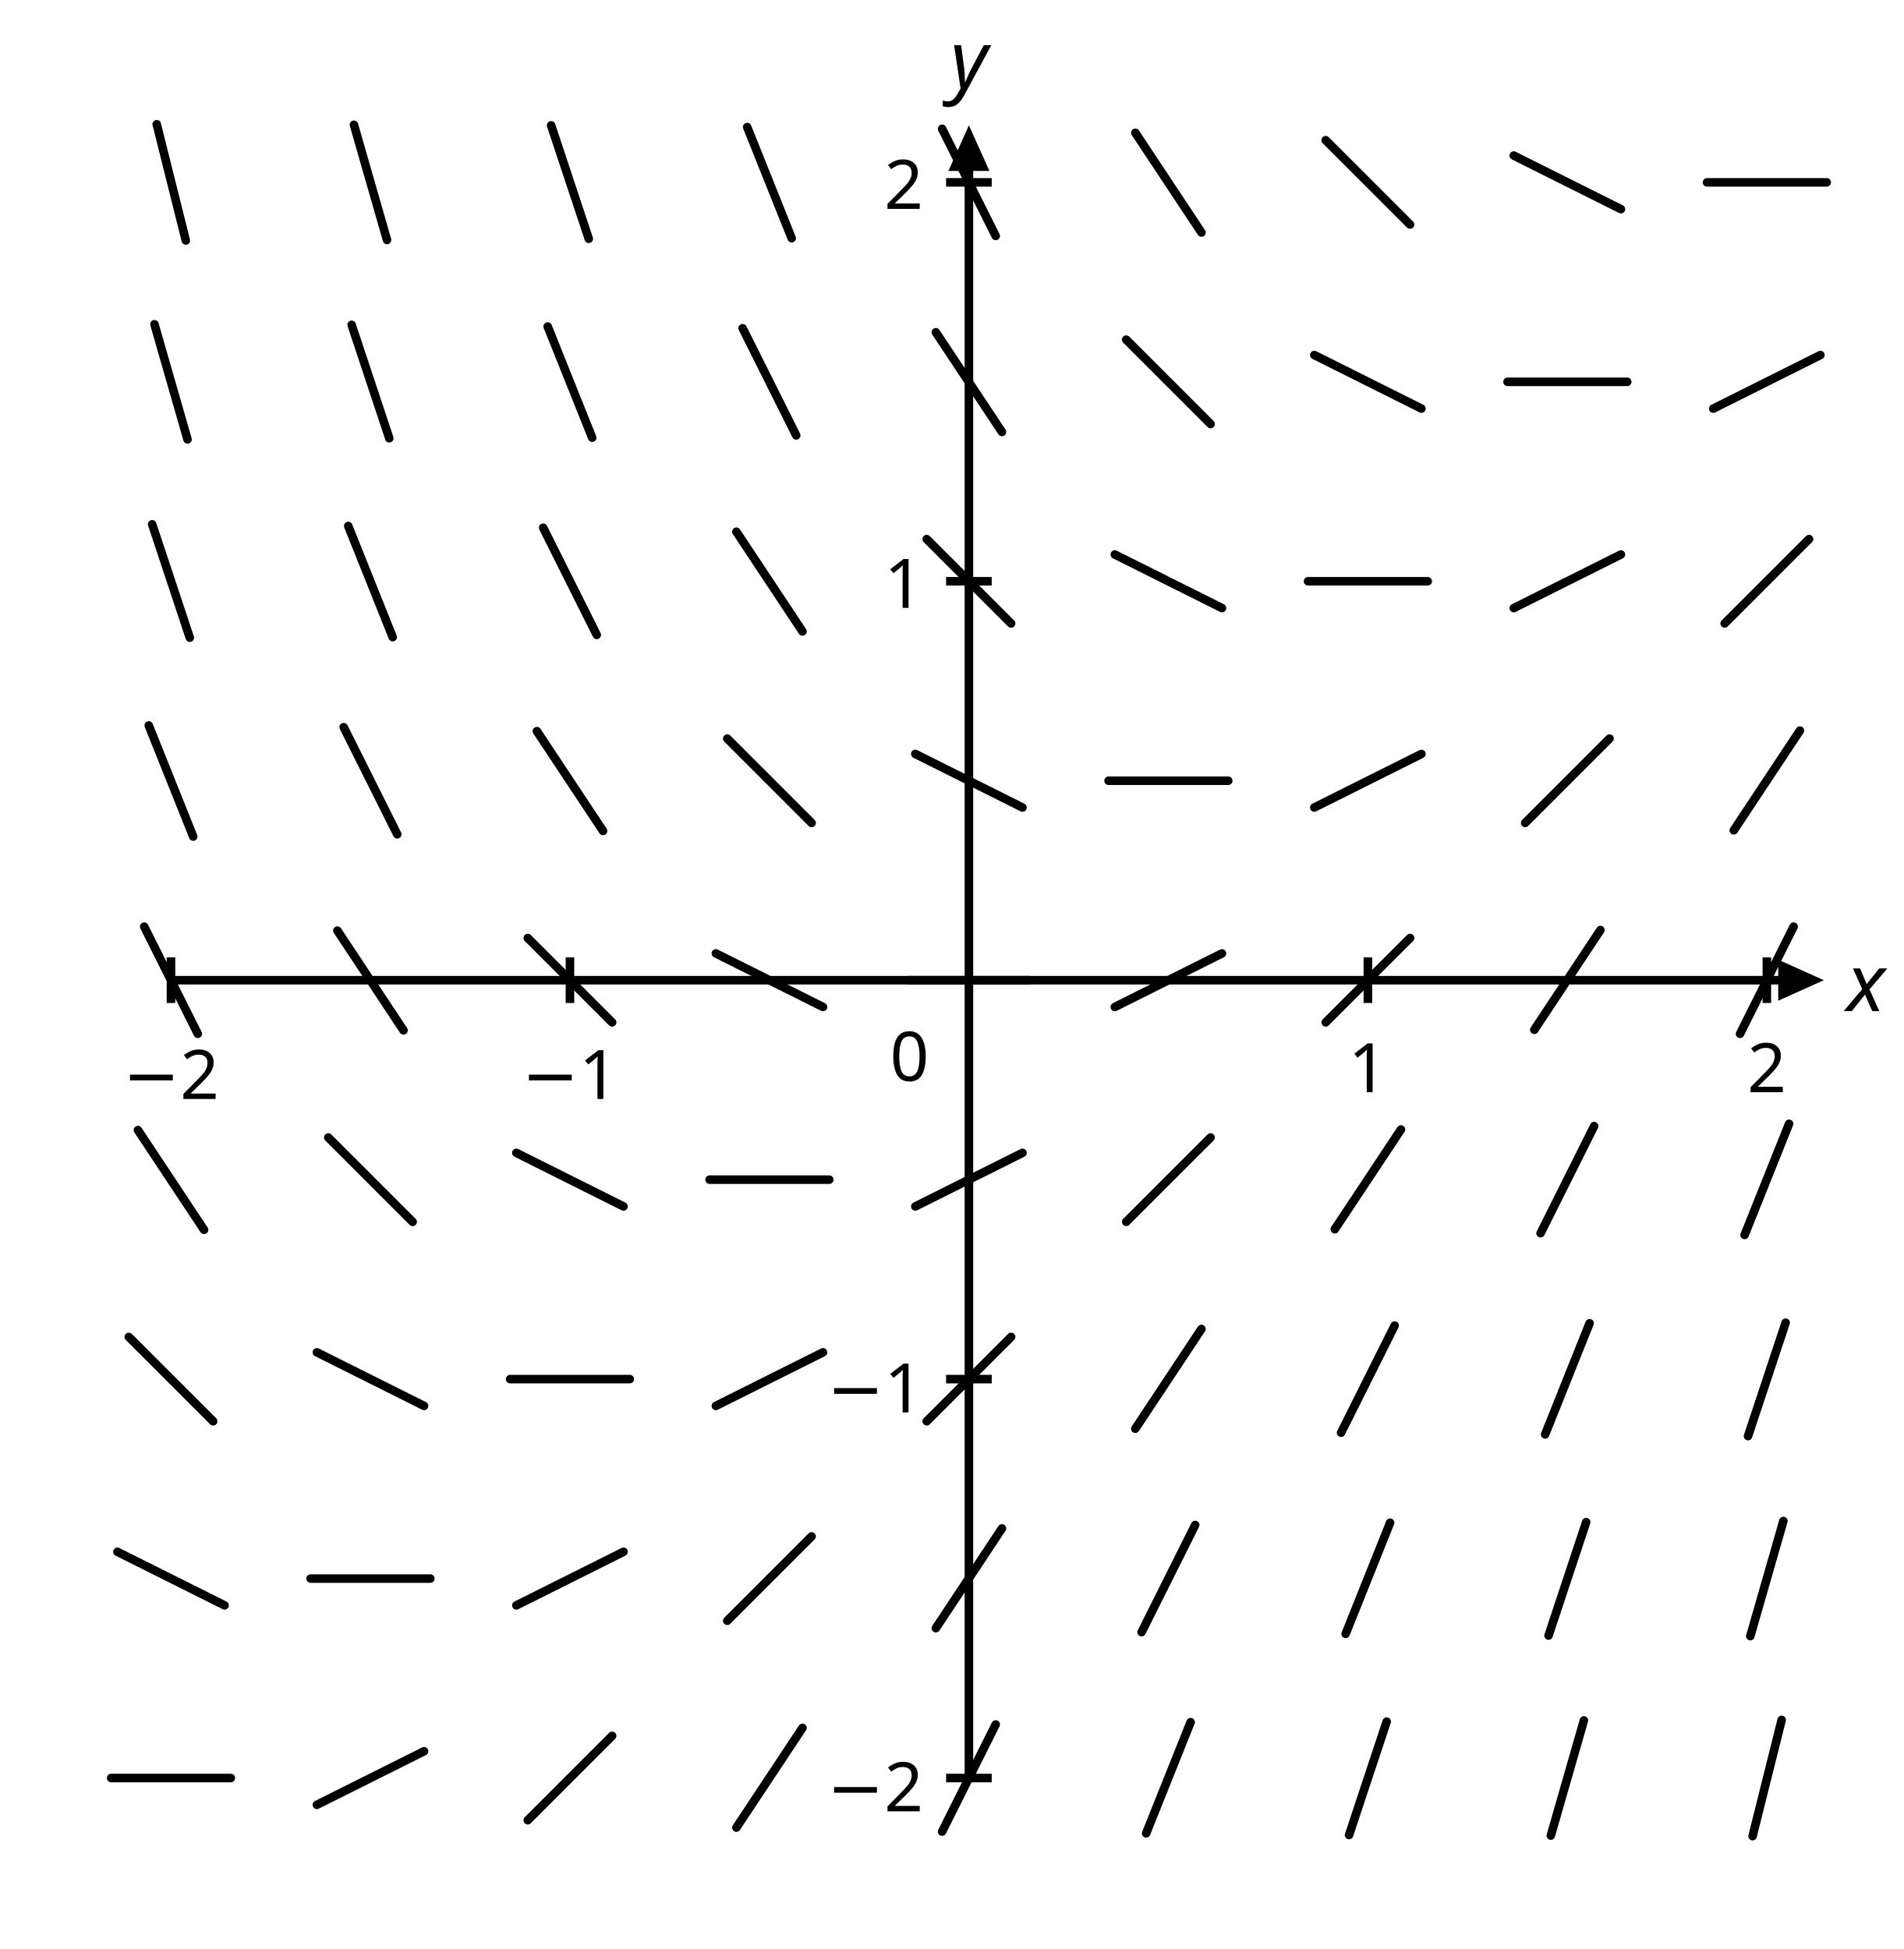
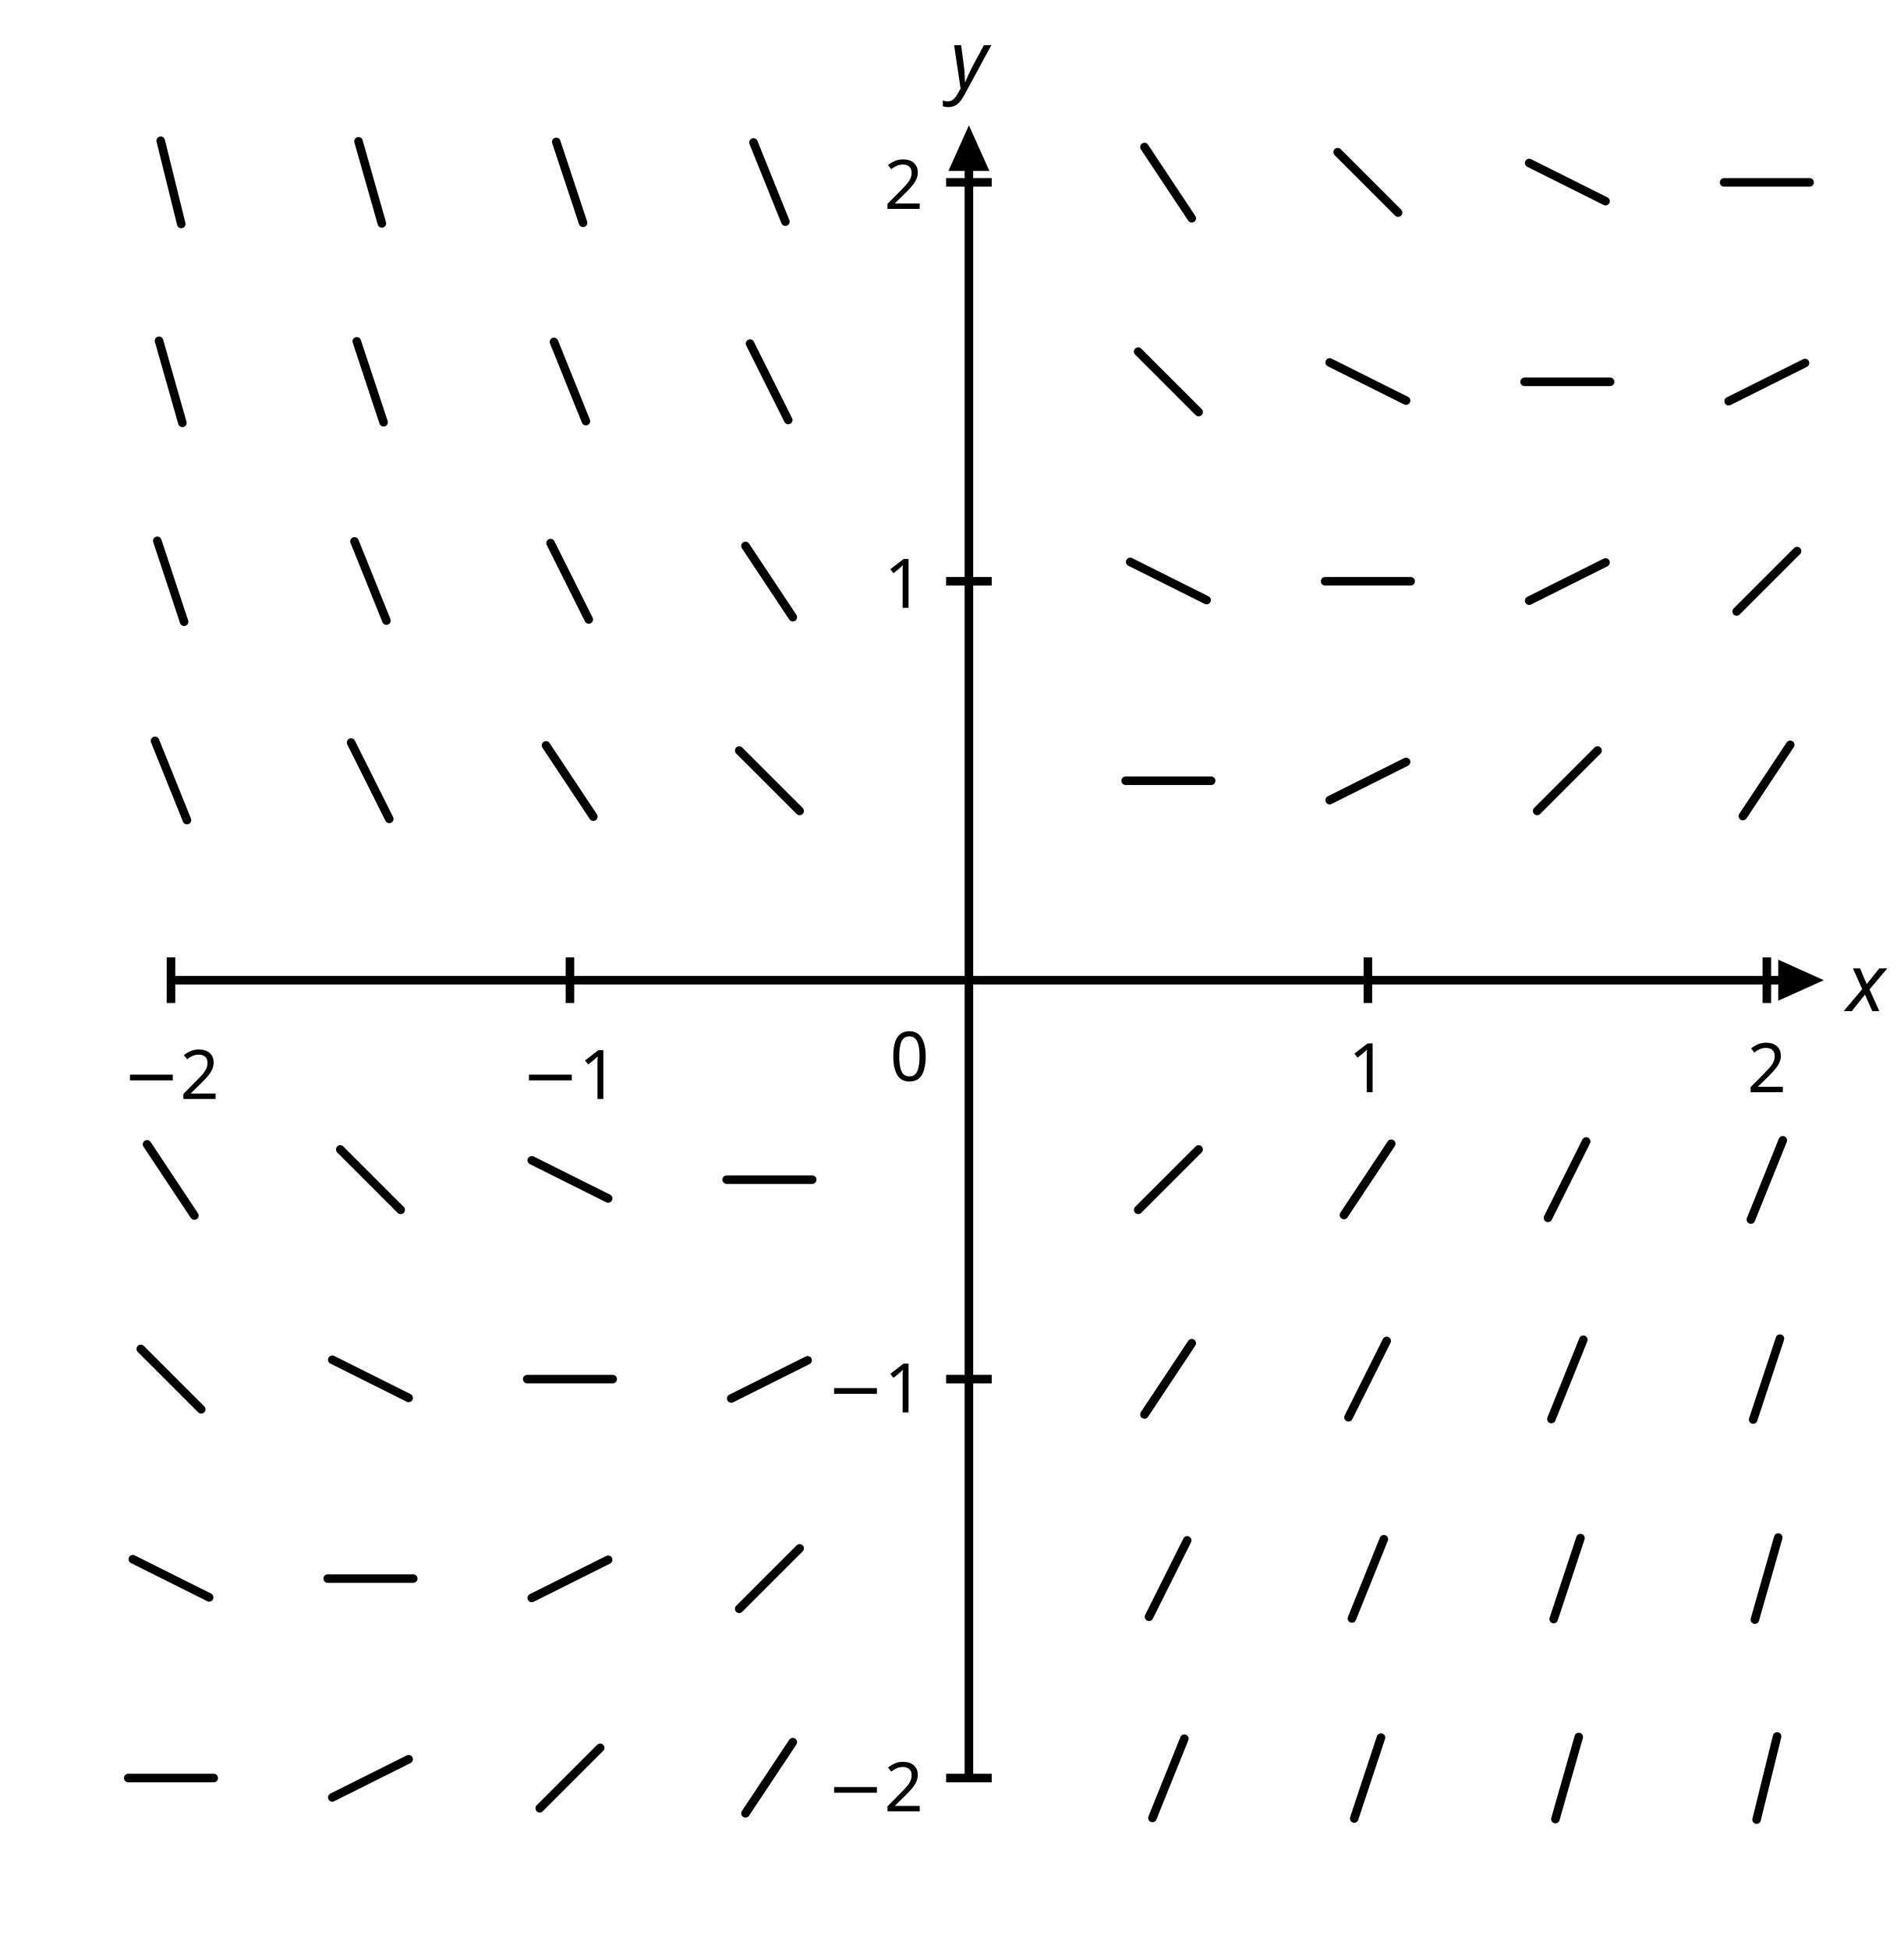
<svg xmlns="http://www.w3.org/2000/svg" viewBox="0 0 334 342">
  <line x1="30" y1="172" x2="313.6" y2="172" stroke="currentColor" stroke-width="1.5" />
  <polygon points="320,172 312,175.6 312,168.4" fill="currentColor" stroke="none" />
  <line x1="170" y1="312" x2="170" y2="28.4" stroke="currentColor" stroke-width="1.5" />
  <polygon points="170,22 173.6,30 166.4,30" fill="currentColor" stroke="none" />
  <text x="30" y="187" fill="currentColor" font-size="12" font-family="sans-serif" text-anchor="middle" dominant-baseline="central">−2</text>
  <text x="100" y="187" fill="currentColor" font-size="12" font-family="sans-serif" text-anchor="middle" dominant-baseline="central">−1</text>
  <text x="240" y="187" fill="currentColor" font-size="12" font-family="sans-serif" text-anchor="middle" dominant-baseline="central">1</text>
  <text x="310" y="187" fill="currentColor" font-size="12" font-family="sans-serif" text-anchor="middle" dominant-baseline="central">2</text>
  <text x="162" y="312" fill="currentColor" font-size="12" font-family="sans-serif" text-anchor="end" dominant-baseline="central">−2</text>
  <text x="162" y="242" fill="currentColor" font-size="12" font-family="sans-serif" text-anchor="end" dominant-baseline="central">−1</text>
  <text x="162" y="102" fill="currentColor" font-size="12" font-family="sans-serif" text-anchor="end" dominant-baseline="central">1</text>
  <text x="162" y="32" fill="currentColor" font-size="12" font-family="sans-serif" text-anchor="end" dominant-baseline="central">2</text>
  <path d="M30 168V176M100 168V176M240 168V176M310 168V176M166 312H174M166 242H174M166 102H174M166 32H174" fill="none" stroke="currentColor" stroke-width="1.5" />
  <text x="163" y="185" fill="currentColor" font-size="12" font-family="sans-serif" text-anchor="end" dominant-baseline="central">0</text>
  <text x="324" y="172" fill="currentColor" font-size="14" font-family="sans-serif" font-style="italic" text-anchor="start" dominant-baseline="central">x</text>
  <text x="170" y="10" fill="currentColor" font-size="14" font-family="sans-serif" font-style="italic" text-anchor="middle" dominant-baseline="central">y</text>
-   <path d="M19.5 312l21 0M20.6 272.3l18.8 9.4M22.6 234.6l14.8 14.8M24.2 198.3l11.6 17.5M25.3 162.6l9.4 18.8M26.1 127.3l7.8 19.5M26.7 92l6.6 19.9M27.1 56.9l5.8 20.2M27.5 21.8l5.1 20.4M55.6 316.7l18.8 -9.4M54.5 277l21 0M55.6 237.3l18.8 9.4M57.6 199.6l14.8 14.8M59.2 163.3l11.6 17.5M60.3 127.6l9.4 18.8M61.1 92.3l7.8 19.5M61.7 57l6.6 19.9M62.1 21.9l5.8 20.2M92.6 319.4l14.8 -14.8M90.6 281.7l18.8 -9.4M89.5 242l21 0M90.6 202.3l18.8 9.4M92.6 164.6l14.8 14.8M94.2 128.3l11.6 17.5M95.3 92.6l9.4 18.8M96.1 57.3l7.8 19.5M96.7 22l6.6 19.9M129.2 320.7l11.6 -17.5M127.6 284.4l14.8 -14.8M125.6 246.7l18.8 -9.4M124.5 207l21 0M125.6 167.3l18.8 9.4M127.6 129.6l14.8 14.8M129.2 93.3l11.6 17.5M130.3 57.6l9.4 18.8M131.1 22.3l7.8 19.5M165.3 321.4l9.4 -18.8M164.2 285.7l11.6 -17.5M162.6 249.4l14.8 -14.8M160.6 211.7l18.8 -9.4M159.5 172l21 0M160.6 132.3l18.8 9.4M162.6 94.6l14.8 14.8M164.2 58.3l11.6 17.5M165.3 22.6l9.4 18.8M201.1 321.7l7.8 -19.5M200.3 286.4l9.4 -18.8M199.2 250.7l11.6 -17.5M197.6 214.4l14.8 -14.8M195.6 176.7l18.8 -9.4M194.5 137l21 0M195.6 97.3l18.8 9.4M197.6 59.6l14.8 14.8M199.2 23.3l11.6 17.5M236.7 322l6.6 -19.9M236.1 286.7l7.8 -19.5M235.3 251.4l9.4 -18.8M234.2 215.7l11.6 -17.5M232.6 179.4l14.8 -14.8M230.6 141.7l18.8 -9.4M229.5 102l21 0M230.6 62.3l18.8 9.4M232.6 24.6l14.8 14.8M272.1 322.1l5.8 -20.2M271.7 287l6.6 -19.9M271.1 251.7l7.8 -19.5M270.3 216.4l9.4 -18.8M269.2 180.7l11.6 -17.5M267.6 144.4l14.8 -14.8M265.6 106.7l18.8 -9.4M264.5 67l21 0M265.6 27.3l18.8 9.4M307.5 322.2l5.1 -20.4M307.1 287.1l5.8 -20.2M306.7 252l6.6 -19.9M306.1 216.7l7.8 -19.5M305.3 181.4l9.4 -18.8M304.2 145.7l11.6 -17.5M302.6 109.4l14.8 -14.8M300.6 71.7l18.8 -9.4M299.5 32l21 0" fill="none" stroke="currentColor" stroke-width="1.5" stroke-linecap="round" />
+   <path d="M22.5 312l15 0M23.3 273.6l13.4 6.7M24.7 236.7l10.6 10.6M25.8 200.8l8.3 12.5M27.2 130l5.6 13.9M27.6 94.9l4.7 14.2M27.9 59.8l4.1 14.4M28.2 24.7l3.6 14.6M58.3 315.4l13.4 -6.7M57.5 277l15 0M58.3 238.6l13.4 6.7M59.7 201.7l10.6 10.6M61.6 130.3l6.7 13.4M62.2 95l5.6 13.9M62.6 59.9l4.7 14.2M62.9 24.8l4.1 14.4M94.7 317.3l10.6 -10.6M93.3 280.4l13.4 -6.7M92.5 242l15 0M93.3 203.6l13.4 6.7M95.8 130.8l8.3 12.5M96.6 95.3l6.7 13.4M97.2 60l5.6 13.9M97.6 24.9l4.7 14.2M130.8 318.2l8.3 -12.5M129.7 282.3l10.6 -10.6M128.3 245.4l13.4 -6.7M127.5 207l15 0M129.7 131.7l10.6 10.6M130.8 95.8l8.3 12.5M131.6 60.3l6.7 13.4M132.2 25l5.6 13.9M202.2 319l5.6 -13.9M201.6 283.7l6.7 -13.4M200.8 248.2l8.3 -12.5M199.7 212.3l10.6 -10.6M197.5 137l15 0M198.3 98.6l13.4 6.7M199.7 61.7l10.6 10.6M200.8 25.8l8.3 12.5M237.6 319.1l4.7 -14.2M237.2 284l5.6 -13.9M236.6 248.7l6.7 -13.4M235.8 213.2l8.3 -12.5M233.3 140.4l13.4 -6.7M232.5 102l15 0M233.3 63.6l13.4 6.7M234.7 26.7l10.6 10.6M272.9 319.2l4.1 -14.4M272.6 284.1l4.7 -14.2M272.2 249l5.6 -13.9M271.6 213.7l6.7 -13.4M269.7 142.3l10.6 -10.6M268.3 105.4l13.4 -6.7M267.5 67l15 0M268.3 28.6l13.4 6.7M308.2 319.3l3.6 -14.6M307.9 284.2l4.1 -14.4M307.6 249.1l4.7 -14.2M307.2 214l5.6 -13.9M305.8 143.2l8.3 -12.5M304.7 107.3l10.6 -10.6M303.3 70.4l13.4 -6.7M302.5 32l15 0" fill="none" stroke="currentColor" stroke-width="1.5" stroke-linecap="round" />
</svg>
